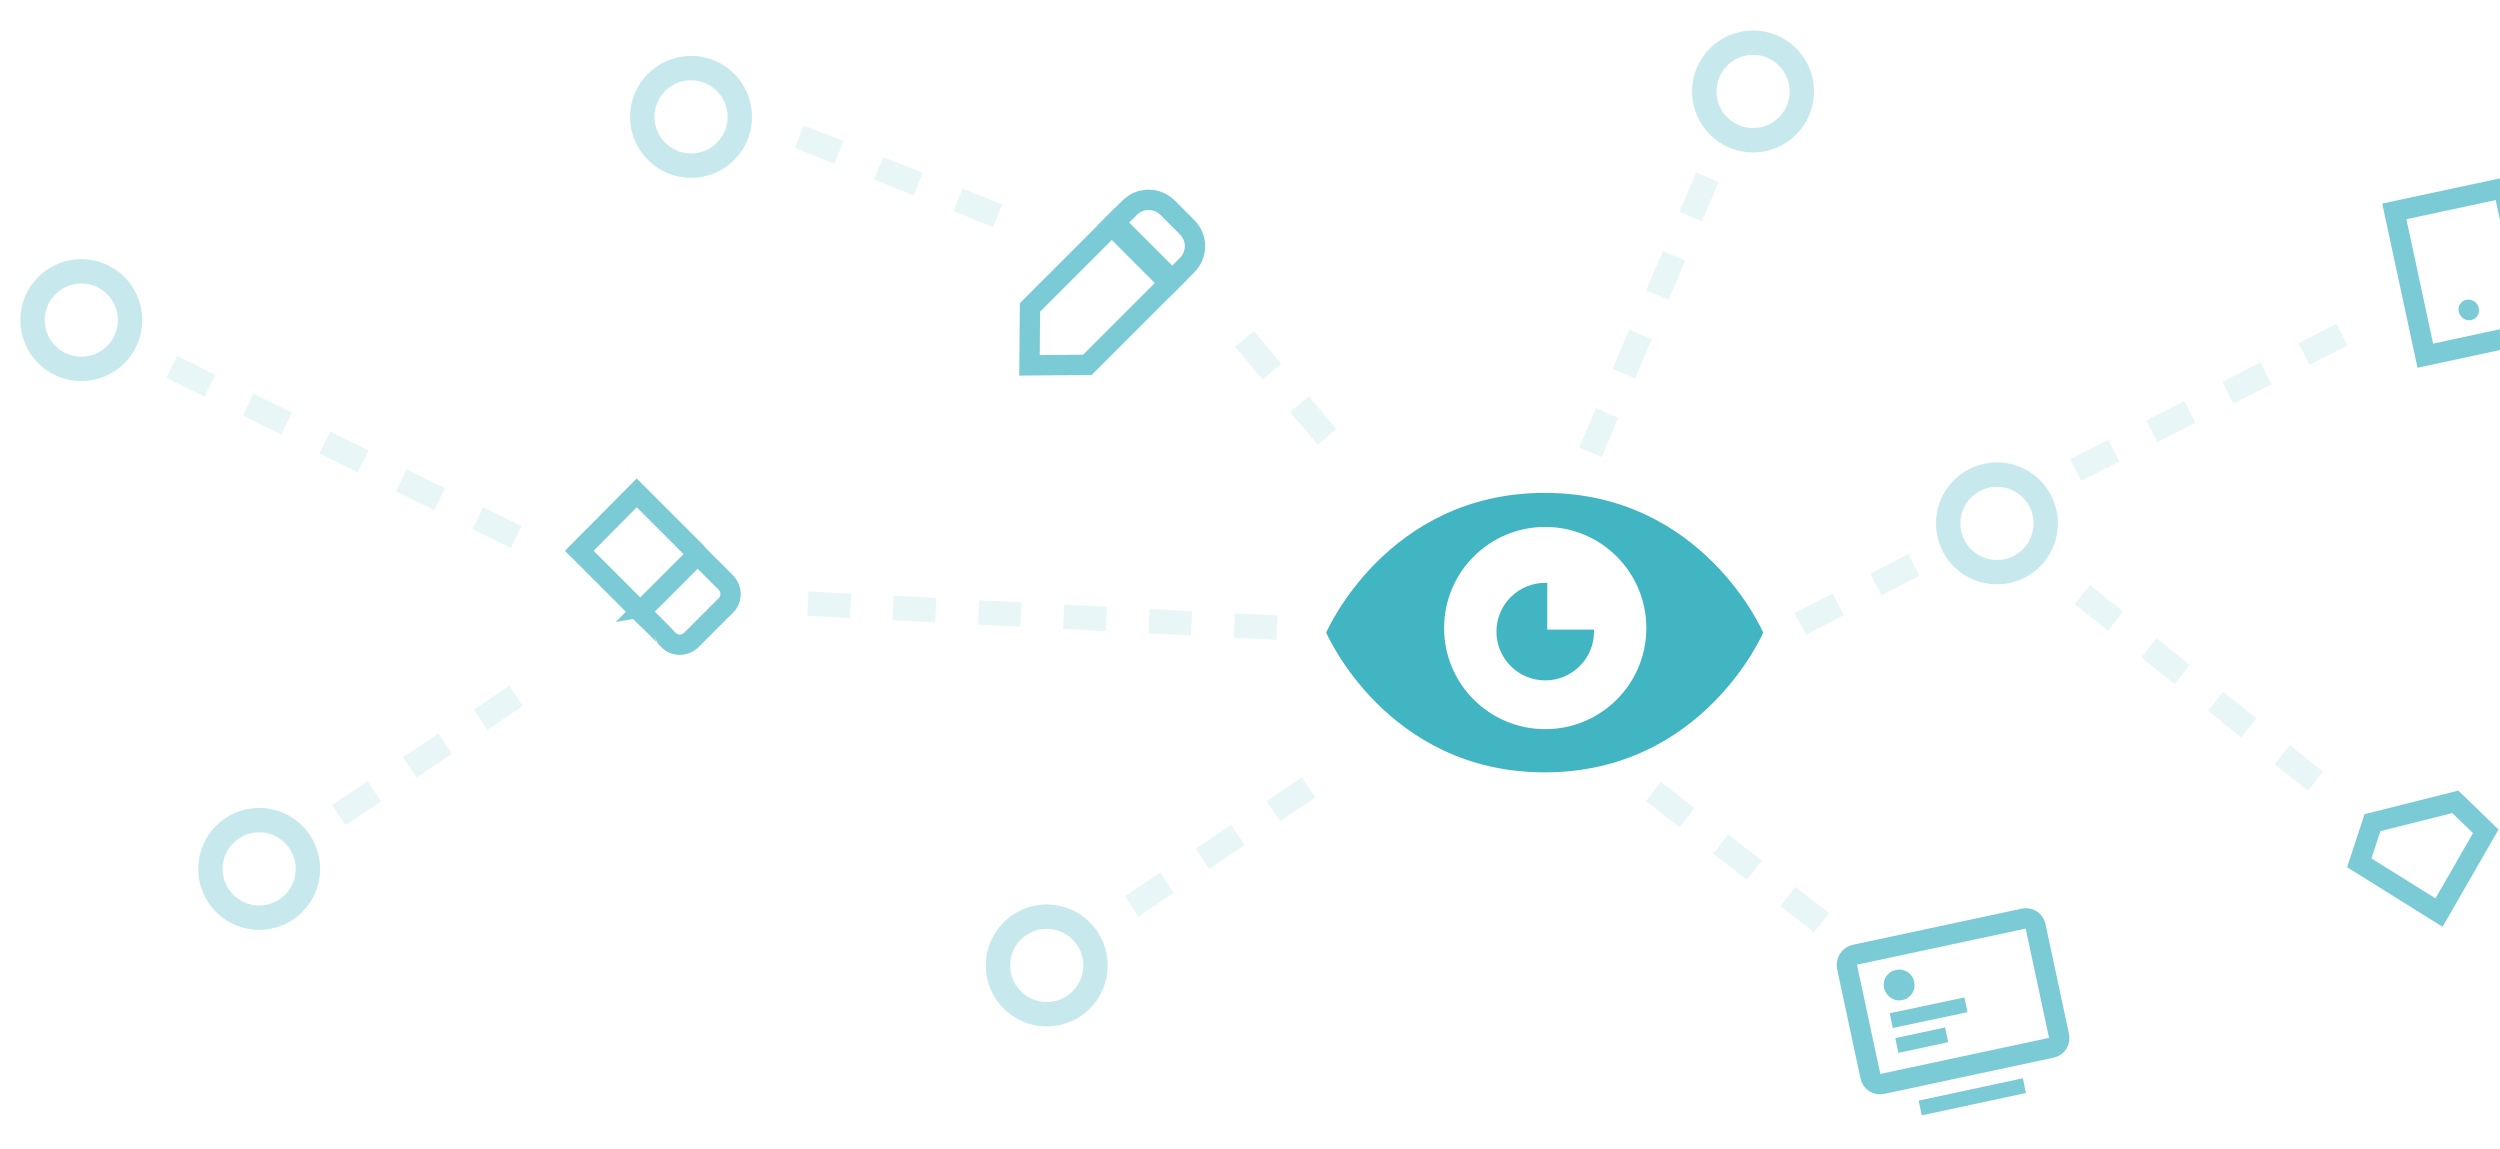
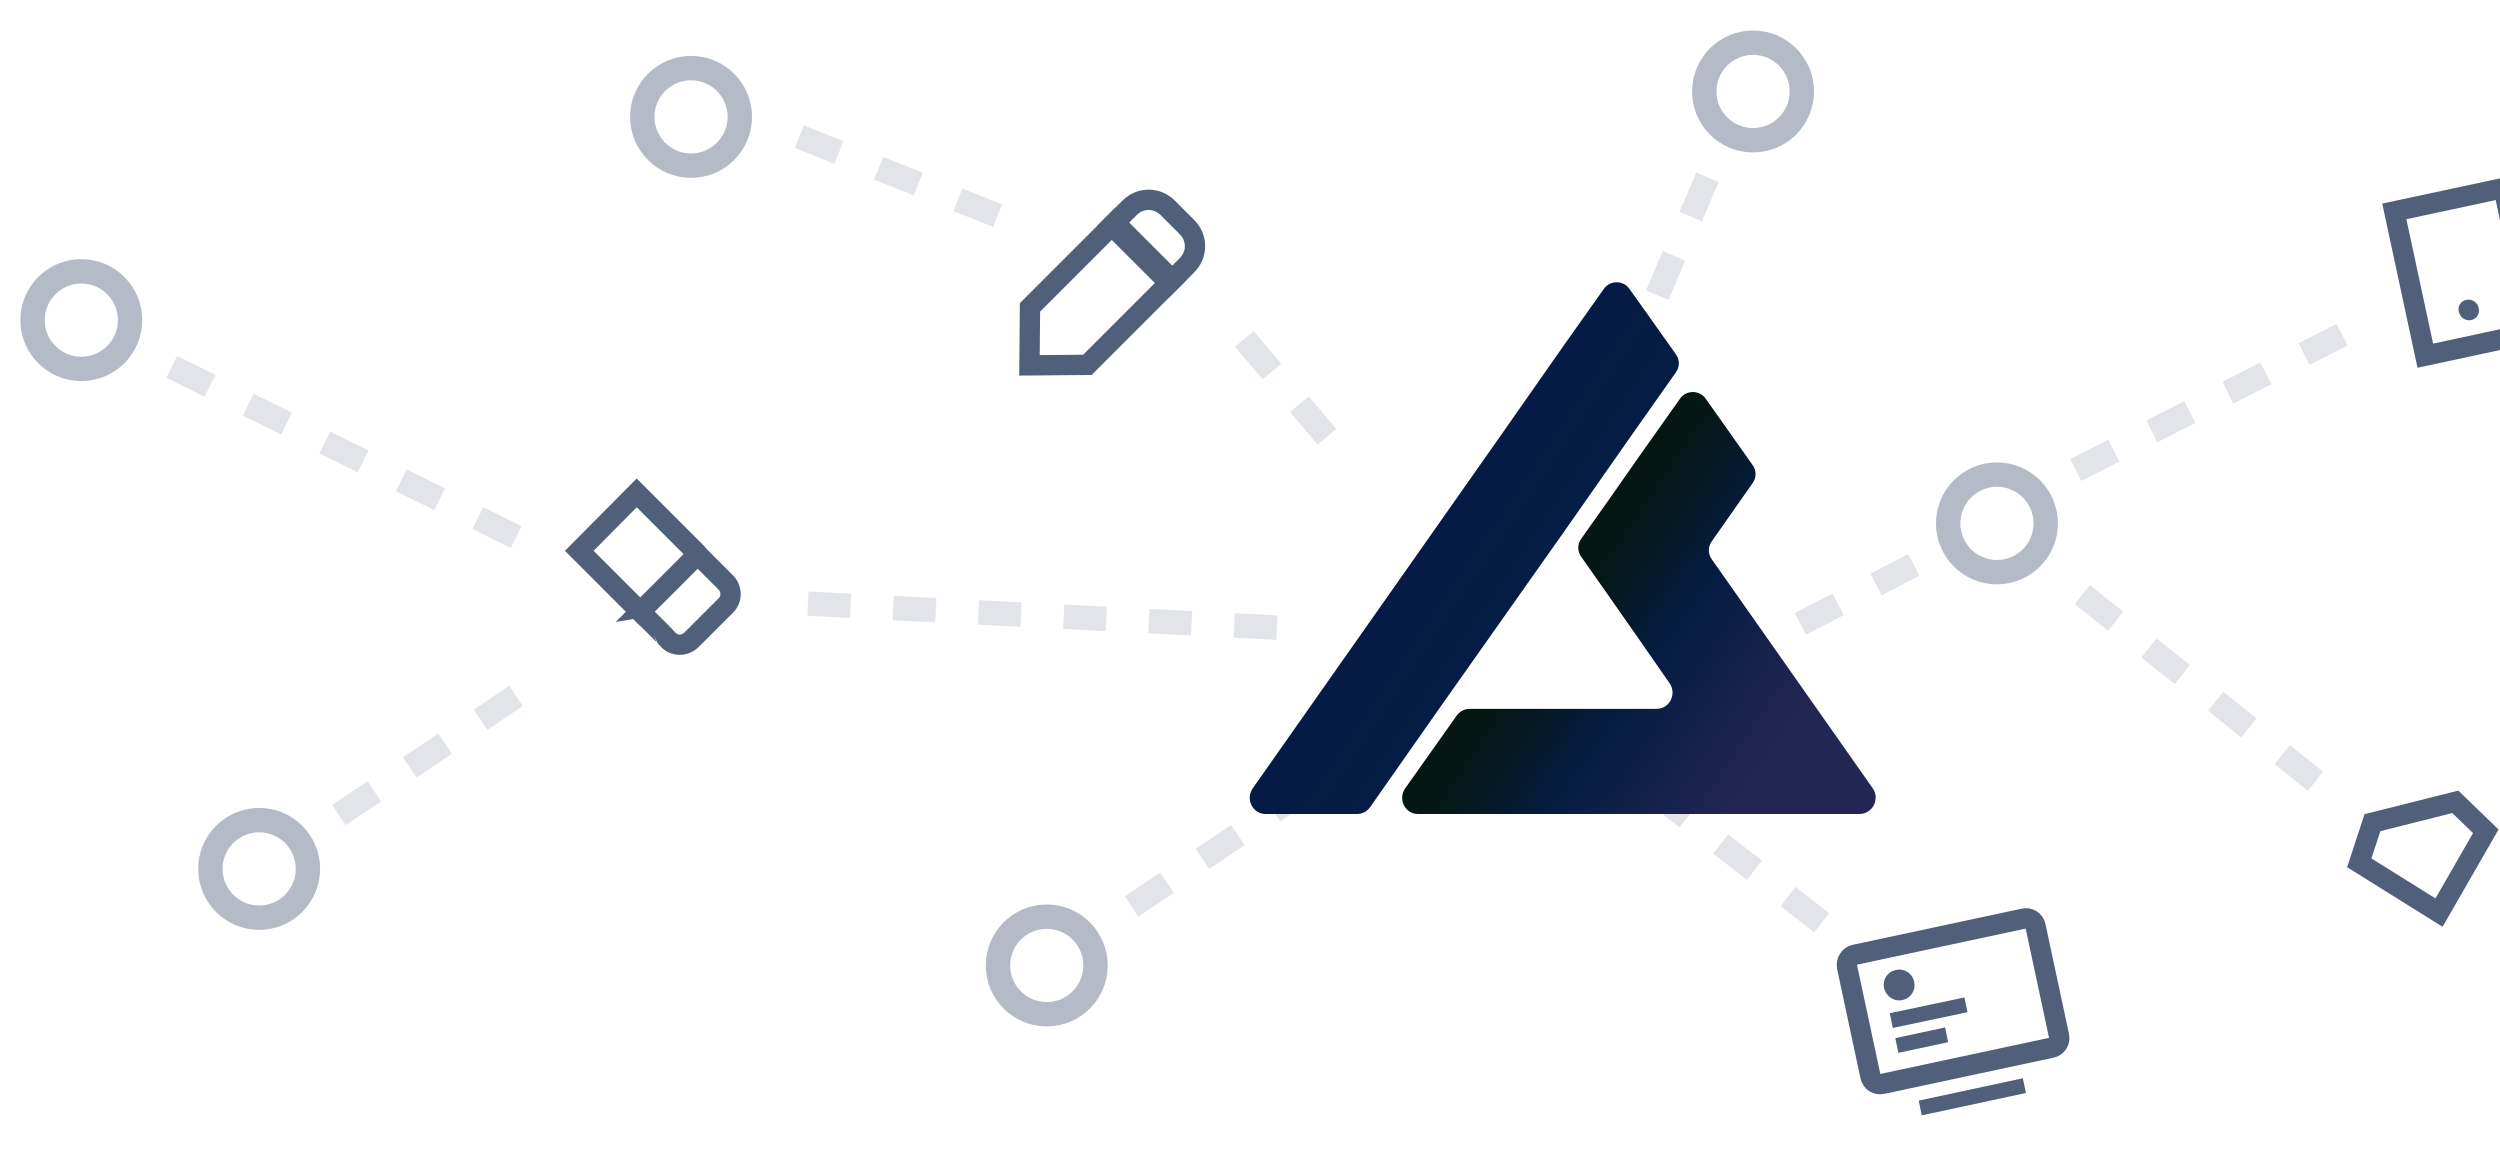
<svg xmlns="http://www.w3.org/2000/svg" xmlns:xlink="http://www.w3.org/1999/xlink" version="1.1" id="Capa_1" x="0px" y="0px" viewBox="0 0 492 226" style="enable-background:new 0 0 492 226;" xml:space="preserve">
  <style type="text/css">
- 	.st0{clip-path:url(#SVGID_00000109004501664082917580000015940068192610727096_);}
- 	.st1{opacity:0.3;fill:none;stroke:#42B5C3;stroke-width:4.8;enable-background:new    ;}
- 	.st2{opacity:0.12;fill:none;stroke:#42B5C3;stroke-width:4.8;stroke-dasharray:8.4;enable-background:new    ;}
+ 	.st0{clip-path:url(#SVGID_00000019669688825251625020000003435136064468728985_);}
+ 	.st1{opacity:0.3;fill:none;stroke:#051C43;stroke-width:4.8;enable-background:new    ;}
+ 	.st2{opacity:0.12;fill:none;stroke:#051C43;stroke-width:4.8;stroke-dasharray:8.4;enable-background:new    ;}
	.st3{opacity:0.7;}
- 	.st4{fill:none;stroke:#42B5C3;stroke-width:4;}
- 	.st5{fill:#42B5C3;}
- 	.st6{opacity:0.7;fill:none;stroke:#42B5C3;stroke-width:4;enable-background:new    ;}
- 	.st7{fill-rule:evenodd;clip-rule:evenodd;fill:#42B5C3;}
+ 	.st4{fill:none;stroke:#051C43;stroke-width:4;}
+ 	.st5{fill:#051C43;}
+ 	.st6{opacity:0.7;fill:none;stroke:#051C43;stroke-width:4;enable-background:new    ;}
+ 	.st7{fill:url(#_x33__00000161607727021270271140000015039906098543882886_);}
+ 	.st8{fill:url(#SVGID_00000142161796700365262050000015785454728995949441_);}
</style>
  <g>
-     <defs>
-       <rect id="SVGID_1_" width="492" height="226" />
-     </defs>
-     <clipPath id="SVGID_00000088813246748546271380000005931560918753825430_">
-       <use xlink:href="#SVGID_1_" style="overflow:visible;" />
-     </clipPath>
-     <g style="clip-path:url(#SVGID_00000088813246748546271380000005931560918753825430_);">
-       <ellipse class="st1" cx="206" cy="190" rx="9.6" ry="9.6" />
-       <ellipse class="st1" cx="393" cy="103" rx="9.6" ry="9.6" />
-       <ellipse class="st1" cx="345" cy="18" rx="9.6" ry="9.6" />
-       <ellipse class="st1" cx="136" cy="23" rx="9.6" ry="9.6" />
-       <ellipse class="st1" cx="16" cy="63" rx="9.6" ry="9.6" />
-       <ellipse class="st1" cx="51" cy="171" rx="9.6" ry="9.6" />
-       <path class="st2" d="M222.7,178.4l38.5-25.9 M66.7,160.4l38.5-25.9 M244.9,66.7l19.9,23.6 M354.3,122.8l26.1-13.6 M159,118.8    l99.6,5.1 M33.8,72.2l68,33.6 M409.8,117l50.7,40.6 M157.3,26.9l42.7,17 M408.5,92.5l55.3-28.1 M313,89l24.3-57.1 M358.5,181.6    L319.3,151" />
-       <g class="st3">
-         <path class="st4" d="M363.5,190.3l4.6,21.5c0.2,1.1,1.3,1.8,2.4,1.5c0,0,0,0,0,0l33.2-7.1c1.1-0.2,1.8-1.3,1.5-2.4c0,0,0,0,0,0     l-4.6-21.5c-0.2-1.1-1.3-1.8-2.4-1.5c0,0,0,0,0,0l-33.2,7.1C364,188.1,363.3,189.2,363.5,190.3     C363.5,190.3,363.5,190.3,363.5,190.3z" />
-         <path class="st5" d="M371.9,199.4l14.7-3.1l0.6,2.9l-14.7,3.1L371.9,199.4z M377.6,216.6l20.5-4.4l0.6,2.9l-20.5,4.4L377.6,216.6     z M373,204.3l9.8-2.1l0.6,2.9l-9.8,2.1L373,204.3z M374.4,196.8c1.6-0.3,2.7-1.9,2.3-3.6c-0.3-1.6-1.9-2.7-3.6-2.3l0,0     c-1.6,0.3-2.7,1.9-2.3,3.6C371.2,196.1,372.8,197.2,374.4,196.8z" />
-       </g>
-       <path class="st6" d="M464.3,169.8l15.7,9.8l9.2-16l-6-5.8l-16.3,4.1L464.3,169.8L464.3,169.8z M126,120.4l-12-12L125.3,97l12,12    C137.4,109.1,126,120.4,126,120.4z M126,120.4l11.3-11.3l5.5,5.5c1.3,1.3,1.3,3.4,0,4.6l-6.7,6.7c-1.3,1.3-3.4,1.3-4.6,0    C131.5,125.8,126.1,120.4,126,120.4z" />
-       <path class="st7" d="M304,152c-31.2,0-43-27.5-43-27.5S272.8,97,304,97s43,27.5,43,27.5S335.2,152,304,152z M304.5,114.7v9.2h9.2    c0,0.1,0,0.3,0,0.4c0,5.3-4.3,9.6-9.6,9.6c-5.3,0-9.6-4.3-9.6-9.6c0-5.3,4.3-9.6,9.6-9.6C304.3,114.7,304.4,114.7,304.5,114.7z     M324,123.6c0,11-8.9,19.9-19.9,19.9s-19.9-8.9-19.9-19.9s8.9-19.9,19.9-19.9S324,112.6,324,123.6z" />
-       <g class="st3">
-         <path class="st4" d="M214,71.8l16.7-16.7l-11.3-11.3l-16.7,16.7l-0.1,11.4L214,71.8L214,71.8z" />
-         <path class="st4" d="M218.8,44.4l11.3,11.3l3.5-3.5c2.1-2.1,2.1-5.4,0-7.5c0,0,0,0,0,0l-3.8-3.8c-2.1-2.1-5.4-2.1-7.5,0     c0,0,0,0,0,0L218.8,44.4L218.8,44.4z" />
-       </g>
-       <g class="st3">
-         <path class="st4" d="M471.2,41.6l21.5-4.6l6,28.4L477.3,70L471.2,41.6z" />
-         <path class="st5" d="M486.3,63c1.1-0.2,1.8-1.3,1.5-2.4c-0.2-1.1-1.3-1.8-2.4-1.6c-1.1,0.2-1.8,1.3-1.5,2.4S485.2,63.2,486.3,63     L486.3,63z" />
+     <g>
+       <defs>
+         <rect id="SVGID_1_" width="492" height="226" />
+       </defs>
+       <clipPath id="SVGID_00000082360572422081226370000018037341087026179502_">
+         <use xlink:href="#SVGID_1_" style="overflow:visible;" />
+       </clipPath>
+       <g style="clip-path:url(#SVGID_00000082360572422081226370000018037341087026179502_);">
+         <ellipse class="st1" cx="206" cy="190" rx="9.6" ry="9.6" />
+         <ellipse class="st1" cx="393" cy="103" rx="9.6" ry="9.6" />
+         <ellipse class="st1" cx="345" cy="18" rx="9.6" ry="9.6" />
+         <ellipse class="st1" cx="136" cy="23" rx="9.6" ry="9.6" />
+         <ellipse class="st1" cx="16" cy="63" rx="9.6" ry="9.6" />
+         <ellipse class="st1" cx="51" cy="171" rx="9.6" ry="9.6" />
+         <path class="st2" d="M222.7,178.4l38.5-25.9 M66.7,160.4l38.5-25.9 M244.9,66.7l19.9,23.6 M354.3,122.8l26.1-13.6 M159,118.8     l99.6,5.1 M33.8,72.2l68,33.6 M409.8,117l50.7,40.6 M157.3,26.9l42.7,17 M408.5,92.5l55.3-28.1 M313,89l24.3-57.1 M358.5,181.6     L319.3,151" />
+         <g class="st3">
+           <path class="st4" d="M363.5,190.3l4.6,21.5c0.2,1.1,1.3,1.8,2.4,1.5l0,0l33.2-7.1c1.1-0.2,1.8-1.3,1.5-2.4l0,0l-4.6-21.5      c-0.2-1.1-1.3-1.8-2.4-1.5l0,0l-33.2,7.1C364,188.1,363.3,189.2,363.5,190.3L363.5,190.3z" />
+           <path class="st5" d="M371.9,199.4l14.7-3.1l0.6,2.9l-14.7,3.1L371.9,199.4z M377.6,216.6l20.5-4.4l0.6,2.9l-20.5,4.4      L377.6,216.6z M373,204.3l9.8-2.1l0.6,2.9l-9.8,2.1L373,204.3z M374.4,196.8c1.6-0.3,2.7-1.9,2.3-3.6c-0.3-1.6-1.9-2.7-3.6-2.3      l0,0c-1.6,0.3-2.7,1.9-2.3,3.6C371.2,196.1,372.8,197.2,374.4,196.8z" />
+         </g>
+         <path class="st6" d="M464.3,169.8l15.7,9.8l9.2-16l-6-5.8l-16.3,4.1L464.3,169.8L464.3,169.8z M126,120.4l-12-12L125.3,97l12,12     C137.4,109.1,126,120.4,126,120.4z M126,120.4l11.3-11.3l5.5,5.5c1.3,1.3,1.3,3.4,0,4.6l-6.7,6.7c-1.3,1.3-3.4,1.3-4.6,0     C131.5,125.8,126.1,120.4,126,120.4z" />
+         <g class="st3">
+           <path class="st4" d="M214,71.8l16.7-16.7l-11.3-11.3l-16.7,16.7l-0.1,11.4L214,71.8L214,71.8z" />
+           <path class="st4" d="M218.8,44.4l11.3,11.3l3.5-3.5c2.1-2.1,2.1-5.4,0-7.5l0,0l-3.8-3.8c-2.1-2.1-5.4-2.1-7.5,0l0,0L218.8,44.4      L218.8,44.4z" />
+         </g>
+         <g class="st3">
+           <path class="st4" d="M471.2,41.6l21.5-4.6l6,28.4L477.3,70L471.2,41.6z" />
+           <path class="st5" d="M486.3,63c1.1-0.2,1.8-1.3,1.5-2.4c-0.2-1.1-1.3-1.8-2.4-1.6s-1.8,1.3-1.5,2.4S485.2,63.2,486.3,63      L486.3,63z" />
+         </g>
      </g>
    </g>
  </g>
+   <g id="logo">
+     <linearGradient id="_x33__00000018216085635433421110000007653322390694633651_" gradientUnits="userSpaceOnUse" x1="260.444" y1="135.787" x2="318.486" y2="96.686" gradientTransform="matrix(1 0 0 -1 0 228)">
+       <stop offset="0" style="stop-color:#05194D" />
+       <stop offset="0.592" style="stop-color:#051C41" />
+       <stop offset="0.609" style="stop-color:#051C44" />
+     </linearGradient>
+     <path id="_x33__00000049925621742640447510000011251268630187380363_" style="fill:url(#_x33__00000018216085635433421110000007653322390694633651_);" d="   M329.8,69.7c0.8,1.1,0.8,2.5,0,3.6l-9.3,13.2l-6.3,9l-6.3,9l-24.7,35l-13.6,19.4c-0.6,0.8-1.5,1.3-2.6,1.3h-17.9   c-2.6,0-4-2.9-2.6-5l11.1-15.8l37.4-53.2l6.3-9l6.3-9l8-11.3c1.2-1.8,3.9-1.8,5.1,0l3.5,4.9L329.8,69.7z" />
+     <linearGradient id="SVGID_00000038395959519391753620000007025620894437829002_" gradientUnits="userSpaceOnUse" x1="303.074" y1="111.349" x2="367.191" y2="67.249" gradientTransform="matrix(1 0 0 -1 0 228)">
+       <stop offset="7.493364e-02" style="stop-color:#051713" />
+       <stop offset="0.343" style="stop-color:#051C43" />
+       <stop offset="0.705" style="stop-color:#212652" />
+     </linearGradient>
+     <path style="fill:url(#SVGID_00000038395959519391753620000007025620894437829002_);" d="M365.9,160.2h-86.8c-2.6,0-4-2.9-2.6-5   l10.2-14.4c0.6-0.8,1.5-1.3,2.6-1.3H326c2.6,0,4-2.9,2.6-5l-5.7-8.2l-6.5-9.3l0,0l-5.2-7.4c-0.8-1.1-0.8-2.5,0-3.6l5.1-7.2l6.3-9   l8-11.3c1.2-1.8,3.9-1.8,5.1,0l3.9,5.5l5.3,7.5c0.8,1.1,0.8,2.5,0,3.6l-8,11.4c-0.8,1.1-0.8,2.5,0,3.6l20.6,29.3l11.1,15.8   C370,157.3,368.5,160.2,365.9,160.2z" />
+   </g>
</svg>
